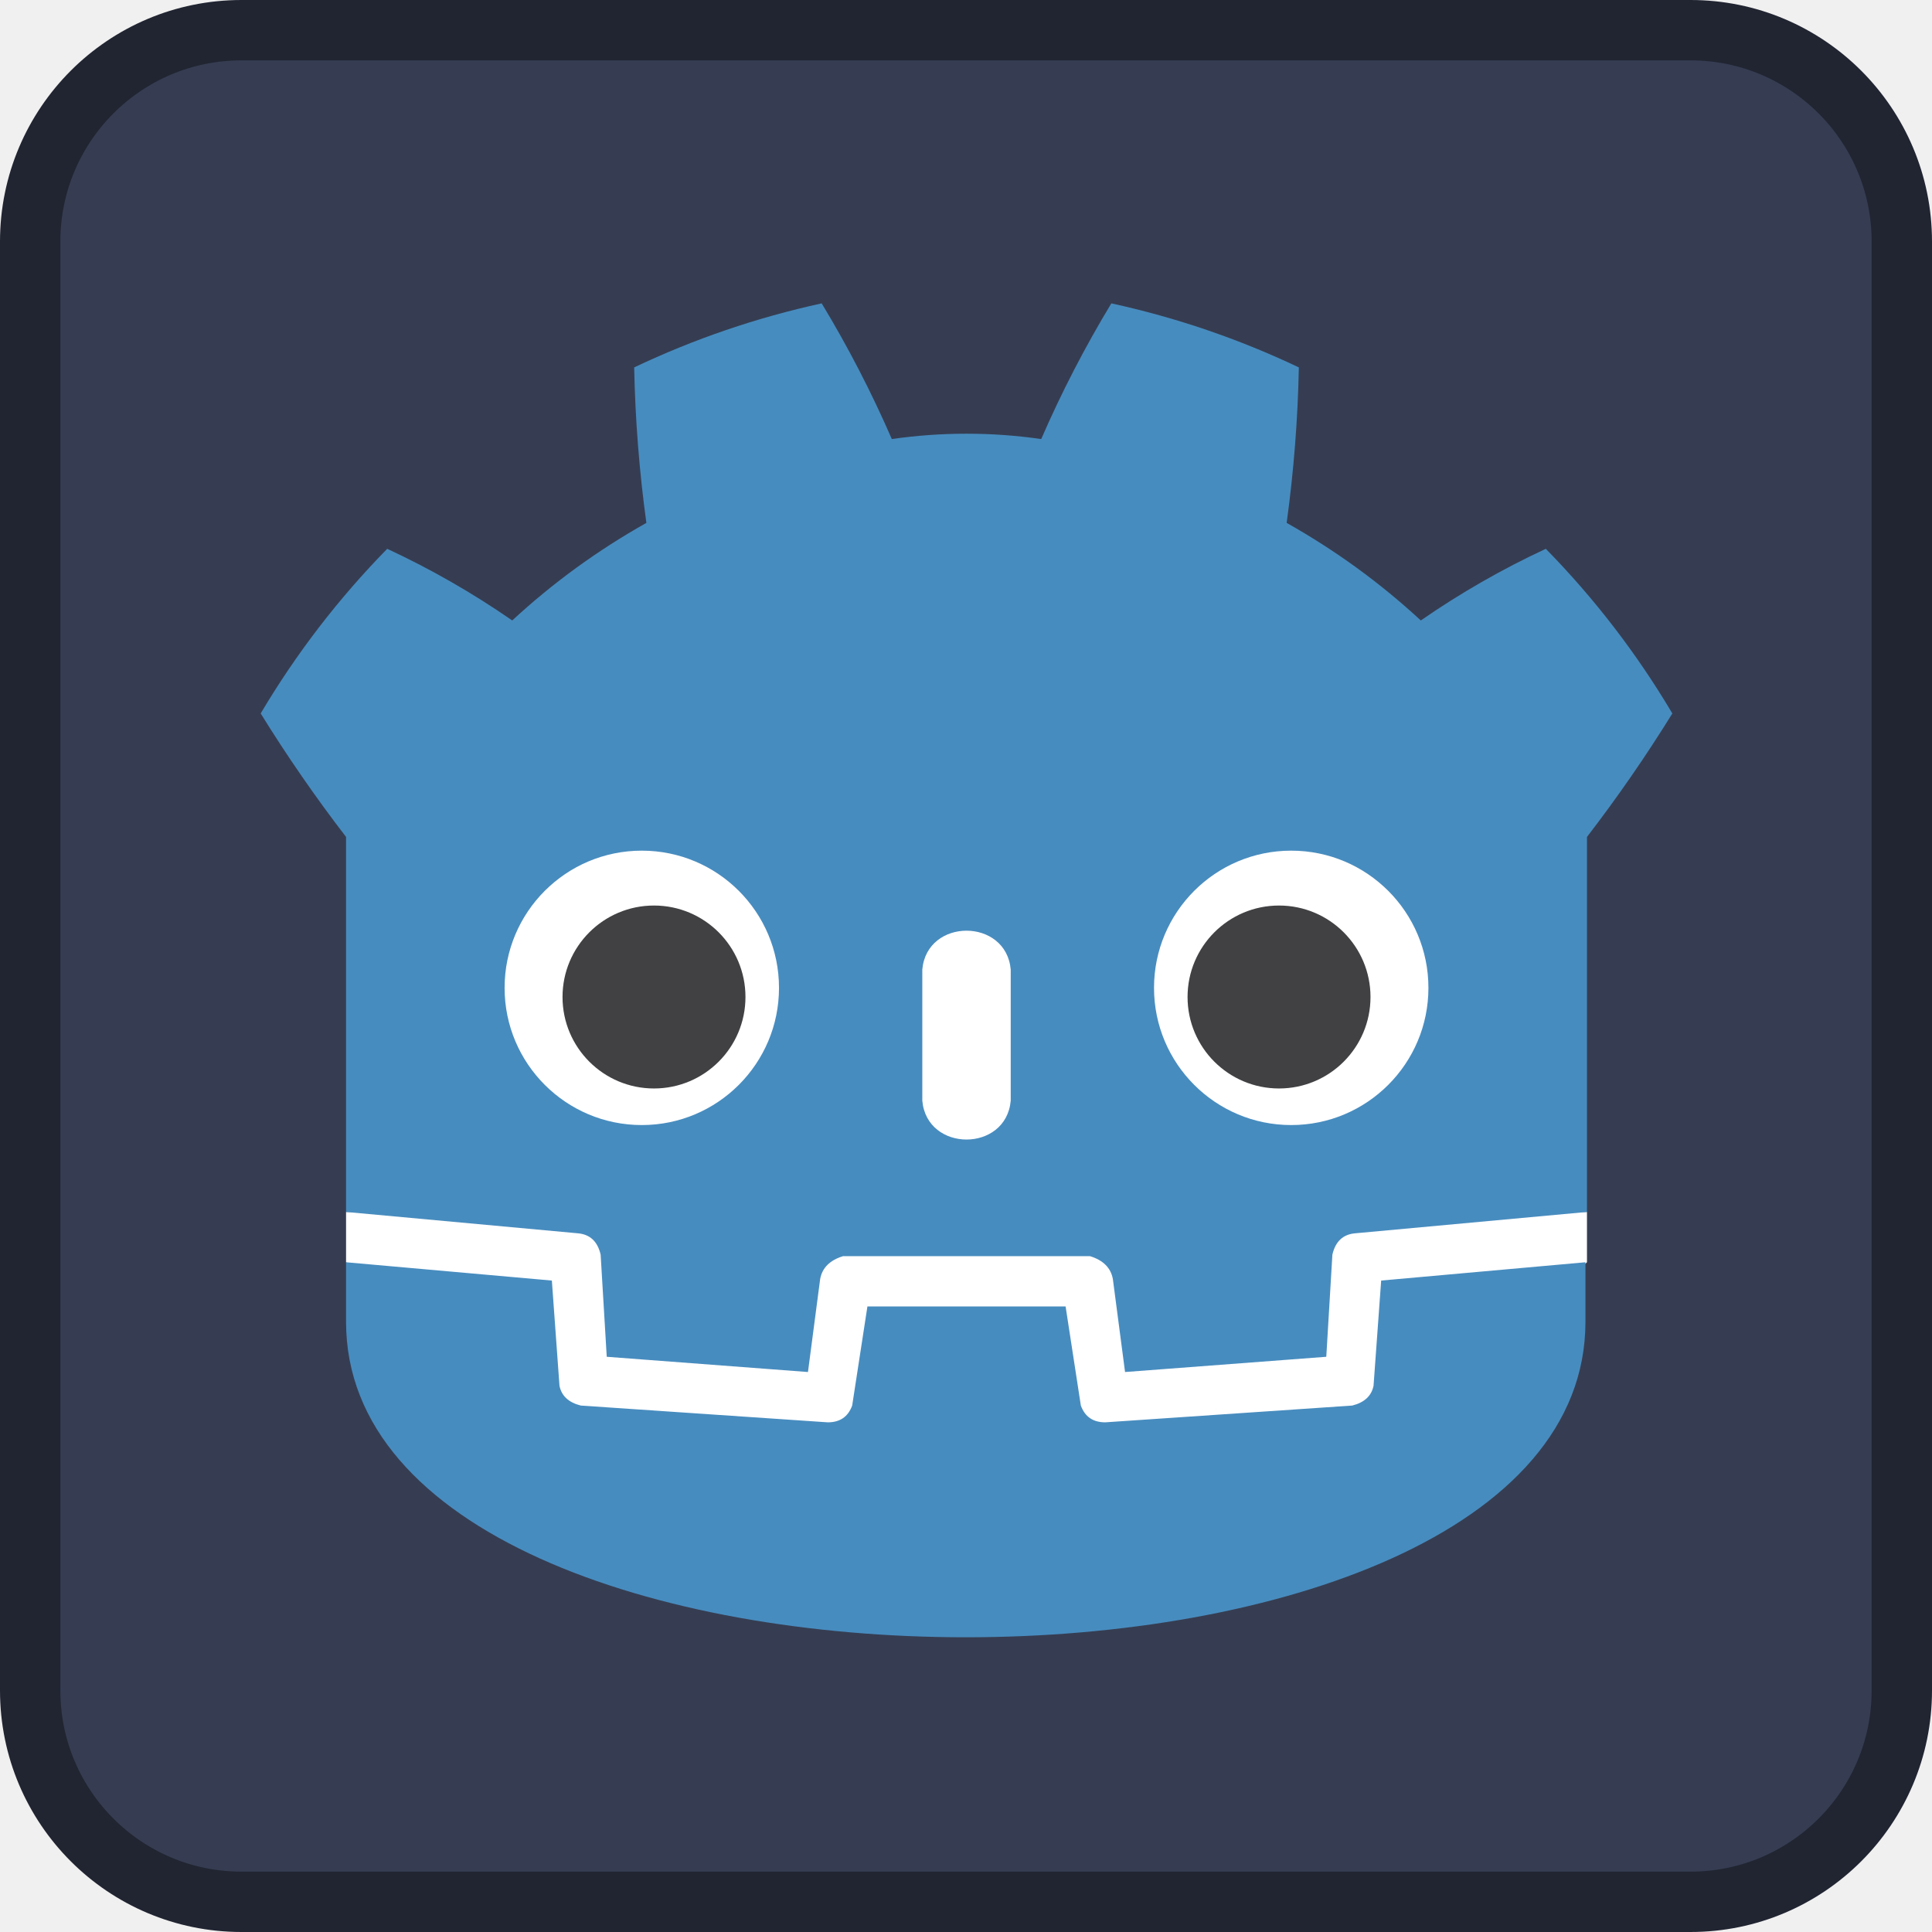
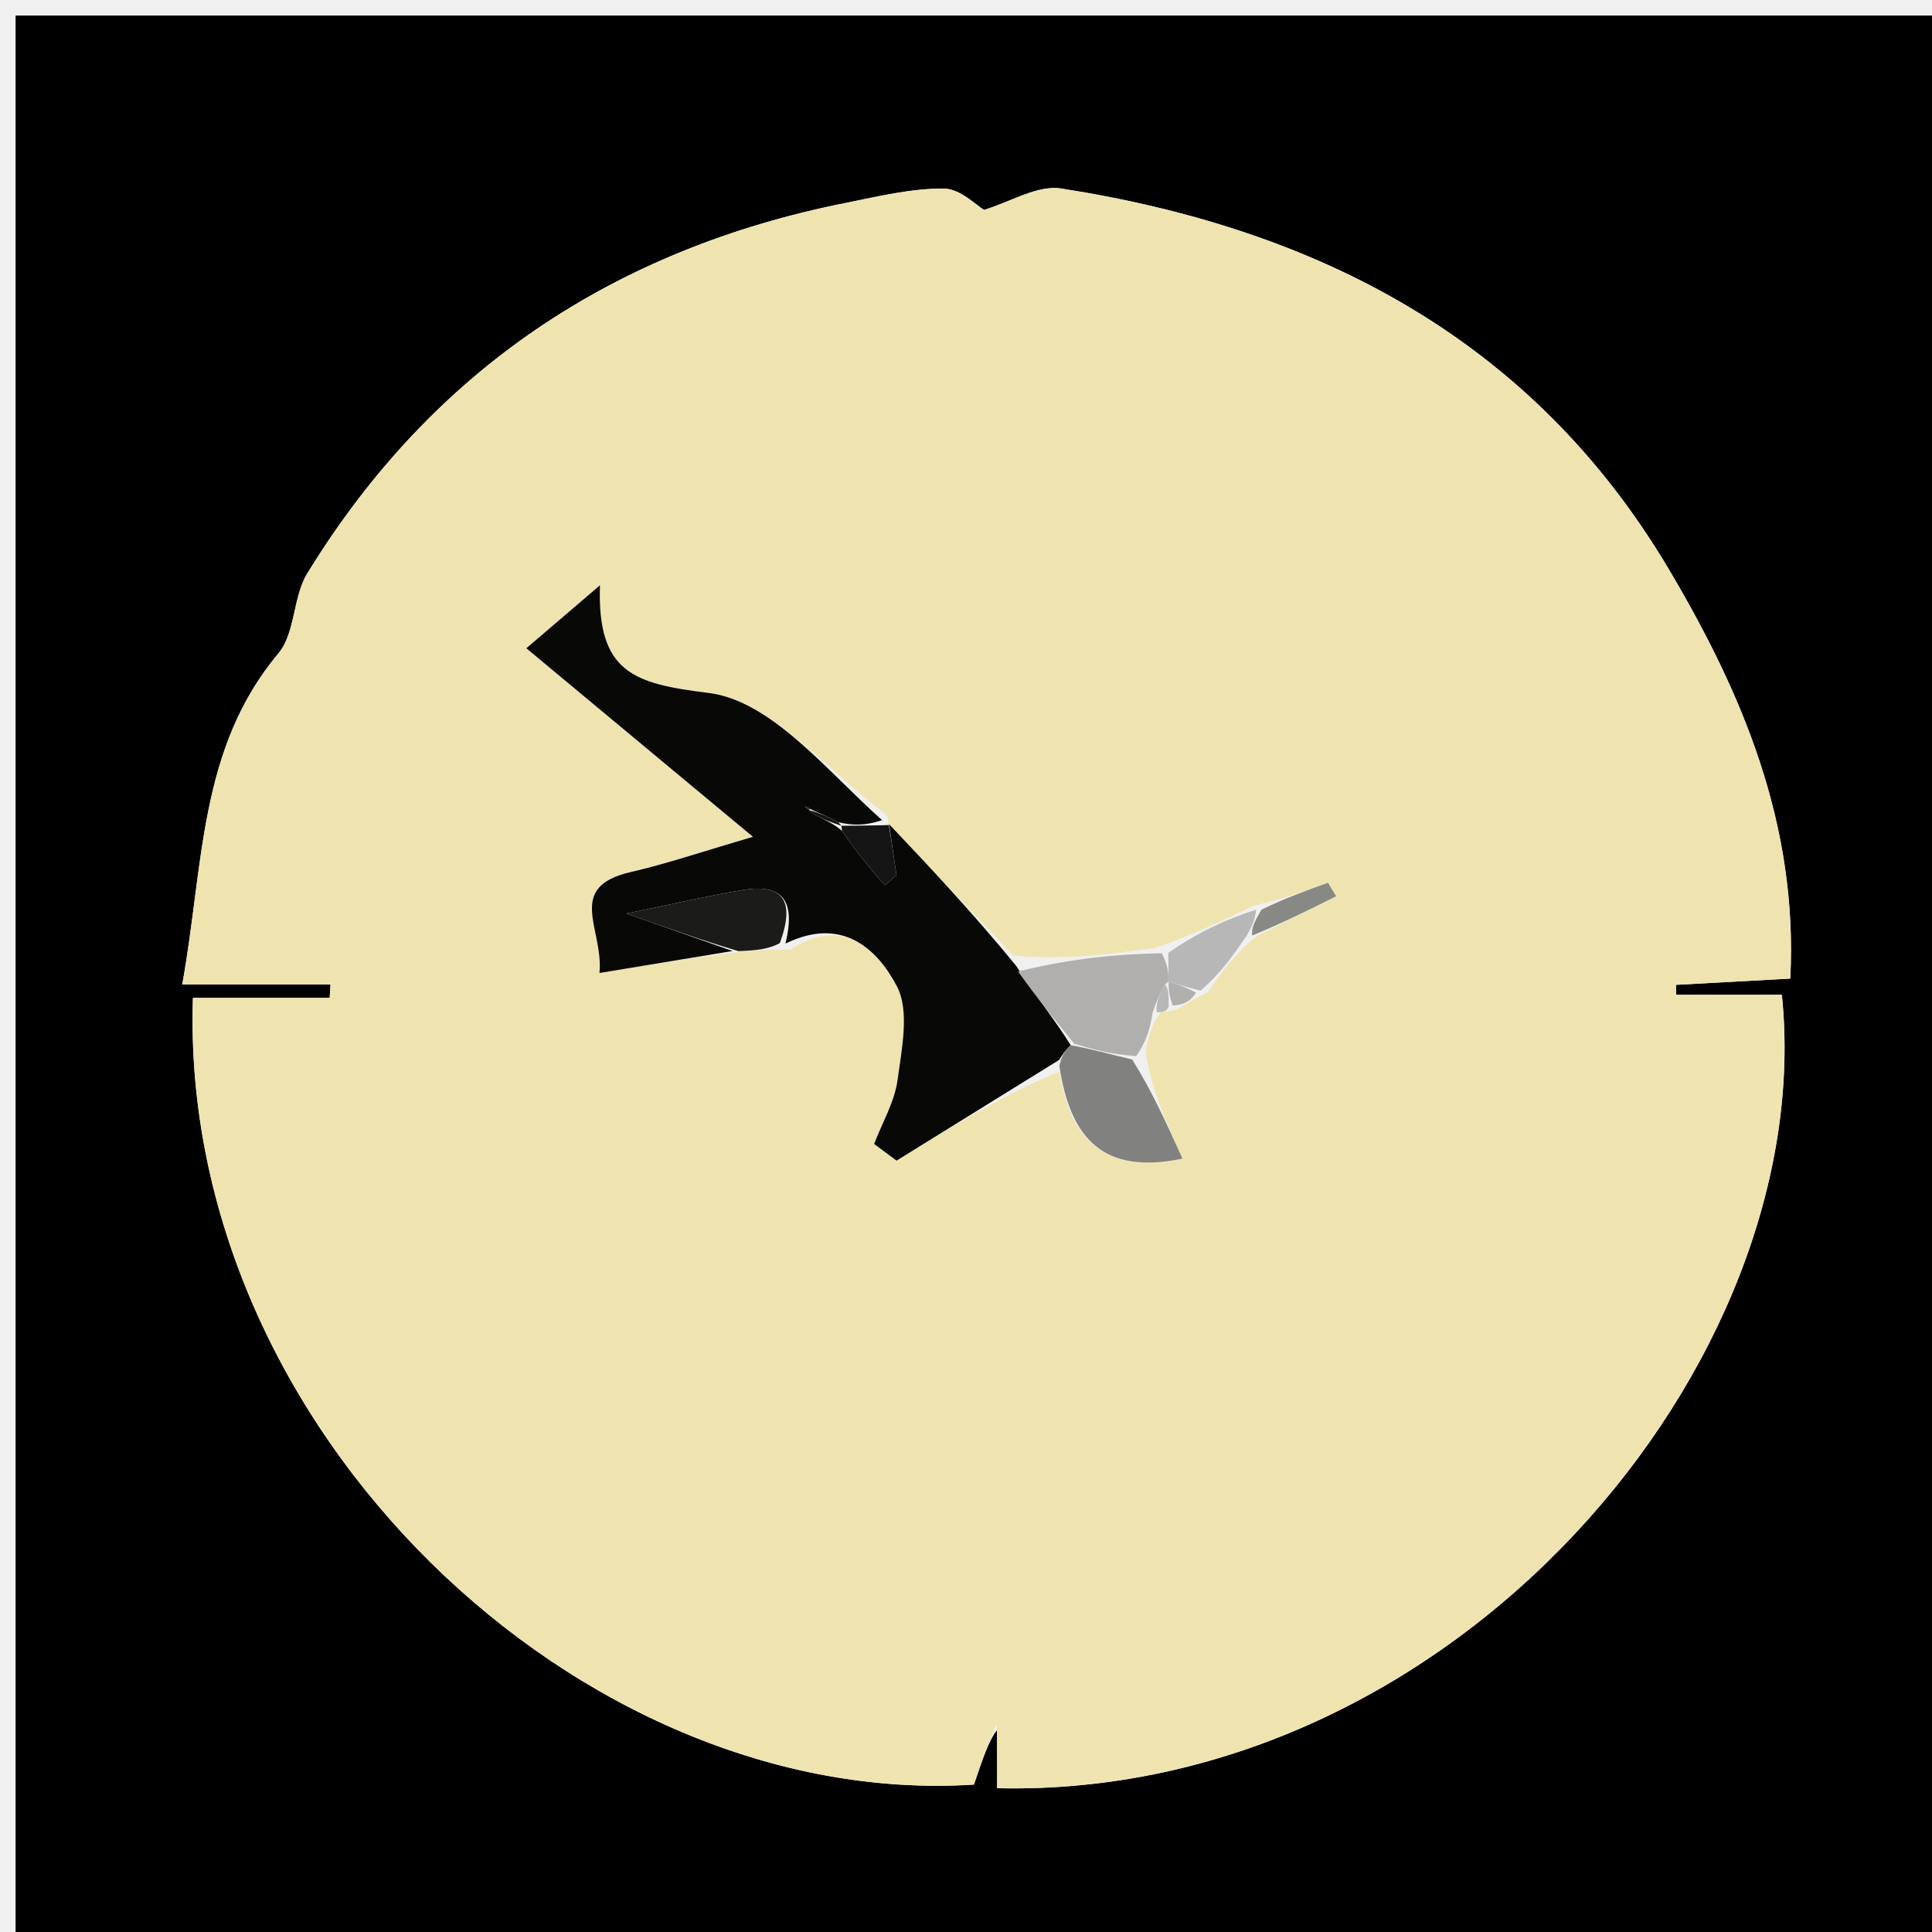
- <svg xmlns="http://www.w3.org/2000/svg" height="128" width="128">
-   <rect x="2" y="2" width="124" height="124" rx="14" fill="#363d52" stroke="#212532" stroke-width="4" />
-   <g transform="scale(.101) translate(122 122)">
-     <g fill="#fff">
-       <path d="M105 673v33q407 354 814 0v-33z" />
-       <path fill="#478cbf" d="m105 673 152 14q12 1 15 14l4 67 132 10 8-61q2-11 15-15h162q13 4 15 15l8 61 132-10 4-67q3-13 15-14l152-14V427q30-39 56-81-35-59-83-108-43 20-82 47-40-37-88-64 7-51 8-102-59-28-123-42-26 43-46 89-49-7-98 0-20-46-46-89-64 14-123 42 1 51 8 102-48 27-88 64-39-27-82-47-48 49-83 108 26 42 56 81zm0 33v39c0 276 813 276 813 0v-39l-134 12-5 69q-2 10-14 13l-162 11q-12 0-16-11l-10-65H447l-10 65q-4 11-16 11l-162-11q-12-3-14-13l-5-69z" />
-       <path d="M483 600c3 34 55 34 58 0v-86c-3-34-55-34-58 0z" />
-       <circle cx="725" cy="526" r="90" />
-       <circle cx="299" cy="526" r="90" />
-     </g>
-     <g fill="#414042">
-       <circle cx="307" cy="532" r="60" />
-       <circle cx="717" cy="532" r="60" />
-     </g>
-   </g>
+ <svg xmlns="http://www.w3.org/2000/svg" version="1.1" id="Layer_1" x="0px" y="0px" width="100%" viewBox="0 0 124 124" enable-background="new 0 0 124 124" xml:space="preserve">
+   <path fill="#000000" opacity="1" stroke="none" d=" M74,125   C49.333,125 25.167,125 1,125   C1,83.667 1,42.333 1,1   C42.333,1 83.667,1 125,1   C125,42.333 125,83.667 125,125   C108.167,125 91.333,125 74,125  M63.997,111.042   C63.997,112.293 63.997,113.544 63.997,114.771   C93.423,115.446 116.784,87.416 114.364,63.848   C112.126,63.848 109.854,63.848 107.582,63.848   C107.576,63.635 107.571,63.423 107.566,63.21   C109.953,63.079 112.34,62.949 114.904,62.808   C115.407,52.919 111.826,44.495 107.119,36.555   C98.358,21.775 84.566,14.661 68.096,12.099   C66.573,11.862 64.84,12.972 63.157,13.471   C62.681,13.199 61.633,12.113 60.577,12.104   C58.501,12.086 56.406,12.6 54.343,13.011   C39.4,15.983 27.718,23.761 19.722,36.805   C18.788,38.327 18.964,40.629 17.869,41.936   C12.741,48.061 13.091,55.477 11.696,63.192   C15.386,63.192 18.299,63.192 21.211,63.192   C21.194,63.476 21.177,63.761 21.16,64.046   C18.227,64.046 15.294,64.046 12.383,64.046   C11.474,91.734 37.253,116.152 62.509,114.54   C63.015,113.043 63.489,111.638 63.997,111.042  z" />
+   <path fill="#EFE4B0" opacity="1" stroke="none" d=" M63.98,110.638   C63.489,111.638 63.015,113.043 62.509,114.54   C37.253,116.152 11.474,91.734 12.383,64.046   C15.294,64.046 18.227,64.046 21.16,64.046   C21.177,63.761 21.194,63.476 21.211,63.192   C18.299,63.192 15.386,63.192 11.696,63.192   C13.091,55.477 12.741,48.061 17.869,41.936   C18.964,40.629 18.788,38.327 19.722,36.805   C27.718,23.761 39.4,15.983 54.343,13.011   C56.406,12.6 58.501,12.086 60.577,12.104   C61.633,12.113 62.681,13.199 63.157,13.471   C64.84,12.972 66.573,11.862 68.096,12.099   C84.566,14.661 98.358,21.775 107.119,36.555   C111.826,44.495 115.407,52.919 114.904,62.808   C112.34,62.949 109.953,63.079 107.566,63.21   C107.571,63.423 107.576,63.635 107.582,63.848   C109.854,63.848 112.126,63.848 114.364,63.848   C116.784,87.416 93.423,115.446 63.997,114.771   C63.997,113.544 63.997,112.293 63.98,110.638  M75.542,64.786   C76.009,64.495 76.477,64.204 77.529,63.668   C78.36,62.461 79.19,61.253 80.724,60.042   C82.402,59.202 84.081,58.363 85.759,57.523   C85.583,57.234 85.407,56.944 85.232,56.655   C83.856,57.152 82.48,57.649 80.405,58.153   C78.595,59.03 76.785,59.907 74.145,60.842   C71.186,61.24 68.228,61.638 65.036,61.33   C62.378,58.519 59.72,55.707 57.023,52.97   C57.023,52.97 57.103,52.943 56.903,52.294   C53.11,49.531 49.539,44.977 45.466,44.472   C40.705,43.881 38.318,43.202 38.507,37.564   C36.644,39.158 35.327,40.284 33.781,41.607   C38.601,45.617 43.2,49.443 48.327,53.709   C45.184,54.625 42.859,55.42 40.477,55.971   C36.259,56.945 38.75,59.609 38.475,62.449   C41.685,61.918 44.351,61.478 47.771,61.057   C48.518,60.999 49.265,60.942 50.746,60.937   C54.012,58.792 56.285,60.864 57.558,63.287   C58.394,64.878 57.877,67.304 57.608,69.308   C57.418,70.722 56.625,72.054 56.102,73.423   C56.582,73.78 57.062,74.136 57.542,74.492   C61.022,72.337 64.502,70.182 68,68.78   C68.692,73.08 70.811,75.424 75.891,74.362   C74.863,72.084 73.943,70.047 73.53,67.577   C73.681,66.707 73.832,65.837 74.498,64.976   C74.67,64.963 74.841,64.951 75.542,64.786  z" />
+   <path fill="#080806" opacity="1" stroke="none" d=" M67.982,68.026   C64.502,70.182 61.022,72.337 57.542,74.492   C57.062,74.136 56.582,73.78 56.102,73.423   C56.625,72.054 57.418,70.722 57.608,69.308   C57.877,67.304 58.394,64.878 57.558,63.287   C56.285,60.864 54.012,58.792 50.414,60.563   C51.098,57.708 50.168,56.71 47.639,57.128   C45.478,57.485 43.342,57.99 40.198,58.633   C43.124,59.665 45.071,60.351 47.018,61.038   C44.351,61.478 41.685,61.918 38.475,62.449   C38.75,59.609 36.259,56.945 40.477,55.971   C42.859,55.42 45.184,54.625 48.327,53.709   C43.2,49.443 38.601,45.617 33.781,41.607   C35.327,40.284 36.644,39.158 38.507,37.564   C38.318,43.202 40.705,43.881 45.466,44.472   C49.539,44.977 53.11,49.531 56.615,52.64   C55.552,52.99 54.776,52.995 53.813,52.775   C53.084,52.369 52.541,52.186 51.953,51.898   C51.908,51.792 51.634,51.771 51.634,51.771   C51.634,51.771 52.003,51.998 52.189,52.223   C52.916,52.632 53.457,52.817 54.044,53.334   C54.986,54.718 55.883,55.769 56.781,56.82   C57.033,56.607 57.286,56.394 57.539,56.18   C57.38,55.086 57.221,53.991 57.062,52.896   C59.72,55.707 62.378,58.519 65.226,61.999   C66.595,64.109 67.775,65.55 68.721,67.086   C68.319,67.463 68.151,67.745 67.982,68.026  M60.869,59.304   C60.948,59.304 61.027,59.304 60.869,59.304  M47.554,47.506   C47.554,47.506 47.488,47.537 47.554,47.506  z" />
+   <path fill="#B0AFAD" opacity="1" stroke="none" d=" M68.955,66.992   C67.775,65.55 66.595,64.109 65.342,62.352   C68.228,61.638 71.186,61.24 74.567,61.185   C74.993,62.019 74.996,62.51 74.999,63.001   C75,63 75.001,62.998 74.774,63.178   C74.359,63.895 74.171,64.431 73.983,64.967   C73.832,65.837 73.681,66.707 72.919,67.784   C71.191,67.657 70.073,67.325 68.955,66.992  z" />
+   <path fill="#818180" opacity="1" stroke="none" d=" M68.721,67.086   C70.073,67.325 71.191,67.657 72.666,68   C73.943,70.047 74.863,72.084 75.891,74.362   C70.811,75.424 68.692,73.08 67.991,68.403   C68.151,67.745 68.319,67.463 68.721,67.086  z" />
+   <path fill="#1B1B19" opacity="1" stroke="none" d=" M47.394,61.047   C45.071,60.351 43.124,59.665 40.198,58.633   C43.342,57.99 45.478,57.485 47.639,57.128   C50.168,56.71 51.098,57.708 50.047,60.536   C49.265,60.942 48.518,60.999 47.394,61.047  z" />
+   <path fill="#B7B7B7" opacity="1" stroke="none" d=" M74.998,63.001   C74.996,62.51 74.993,62.019 74.982,61.156   C76.785,59.907 78.595,59.03 80.615,58.387   C80.556,59.095 80.289,59.571 80.021,60.046   C79.19,61.253 78.36,62.461 77.052,63.583   C76.05,63.332 75.524,63.167 74.998,63.001  z" />
+   <path fill="#888885" opacity="1" stroke="none" d=" M80.372,60.044   C80.289,59.571 80.556,59.095 80.964,58.384   C82.48,57.649 83.856,57.152 85.232,56.655   C85.407,56.944 85.583,57.234 85.759,57.523   C84.081,58.363 82.402,59.202 80.372,60.044  z" />
+   <path fill="#B0AFAD" opacity="1" stroke="none" d=" M74.999,63.001   C75.524,63.167 76.05,63.332 76.76,63.706   C76.477,64.204 76.009,64.495 75.276,64.54   C75.008,63.861 75.004,63.43 75.001,62.998   C75.001,62.998 75,63 74.999,63.001  z" />
+   <path fill="#B7B7B7" opacity="1" stroke="none" d=" M74.774,63.178   C75.004,63.43 75.008,63.861 75.012,64.616   C74.841,64.951 74.67,64.963 74.241,64.971   C74.171,64.431 74.359,63.895 74.774,63.178  z" />
+   <path fill="#151515" opacity="1" stroke="none" d=" M54,52.999   C54.776,52.995 55.552,52.99 56.715,52.965   C57.103,52.943 57.023,52.97 57.043,52.933   C57.221,53.991 57.38,55.086 57.539,56.18   C57.286,56.394 57.033,56.607 56.781,56.82   C55.883,55.769 54.986,54.718 54.044,53.333   C54,53 54,52.999 54,52.999  z" />
+   <path fill="#151515" opacity="1" stroke="none" d=" M54,53   C53.457,52.817 52.916,52.632 52.187,52.224   C52,52 51.998,52.003 51.998,52.003   C52.541,52.186 53.084,52.369 53.813,52.775   C54,52.999 54,53 54,53  z" />
+   <path fill="#151515" opacity="1" stroke="none" d=" M60.987,59.304   C61.027,59.304 60.948,59.304 60.987,59.304  z" />
+   <path fill="#151515" opacity="1" stroke="none" d=" M47.521,47.522   C47.488,47.537 47.554,47.506 47.521,47.522  z" />
+   <path fill="#151515" opacity="1" stroke="none" d=" M52.001,51.999   C52.003,51.998 51.634,51.771 51.634,51.771   C51.634,51.771 51.908,51.792 51.953,51.898   C51.998,52.003 52,52 52.001,51.999  z" />
</svg>
